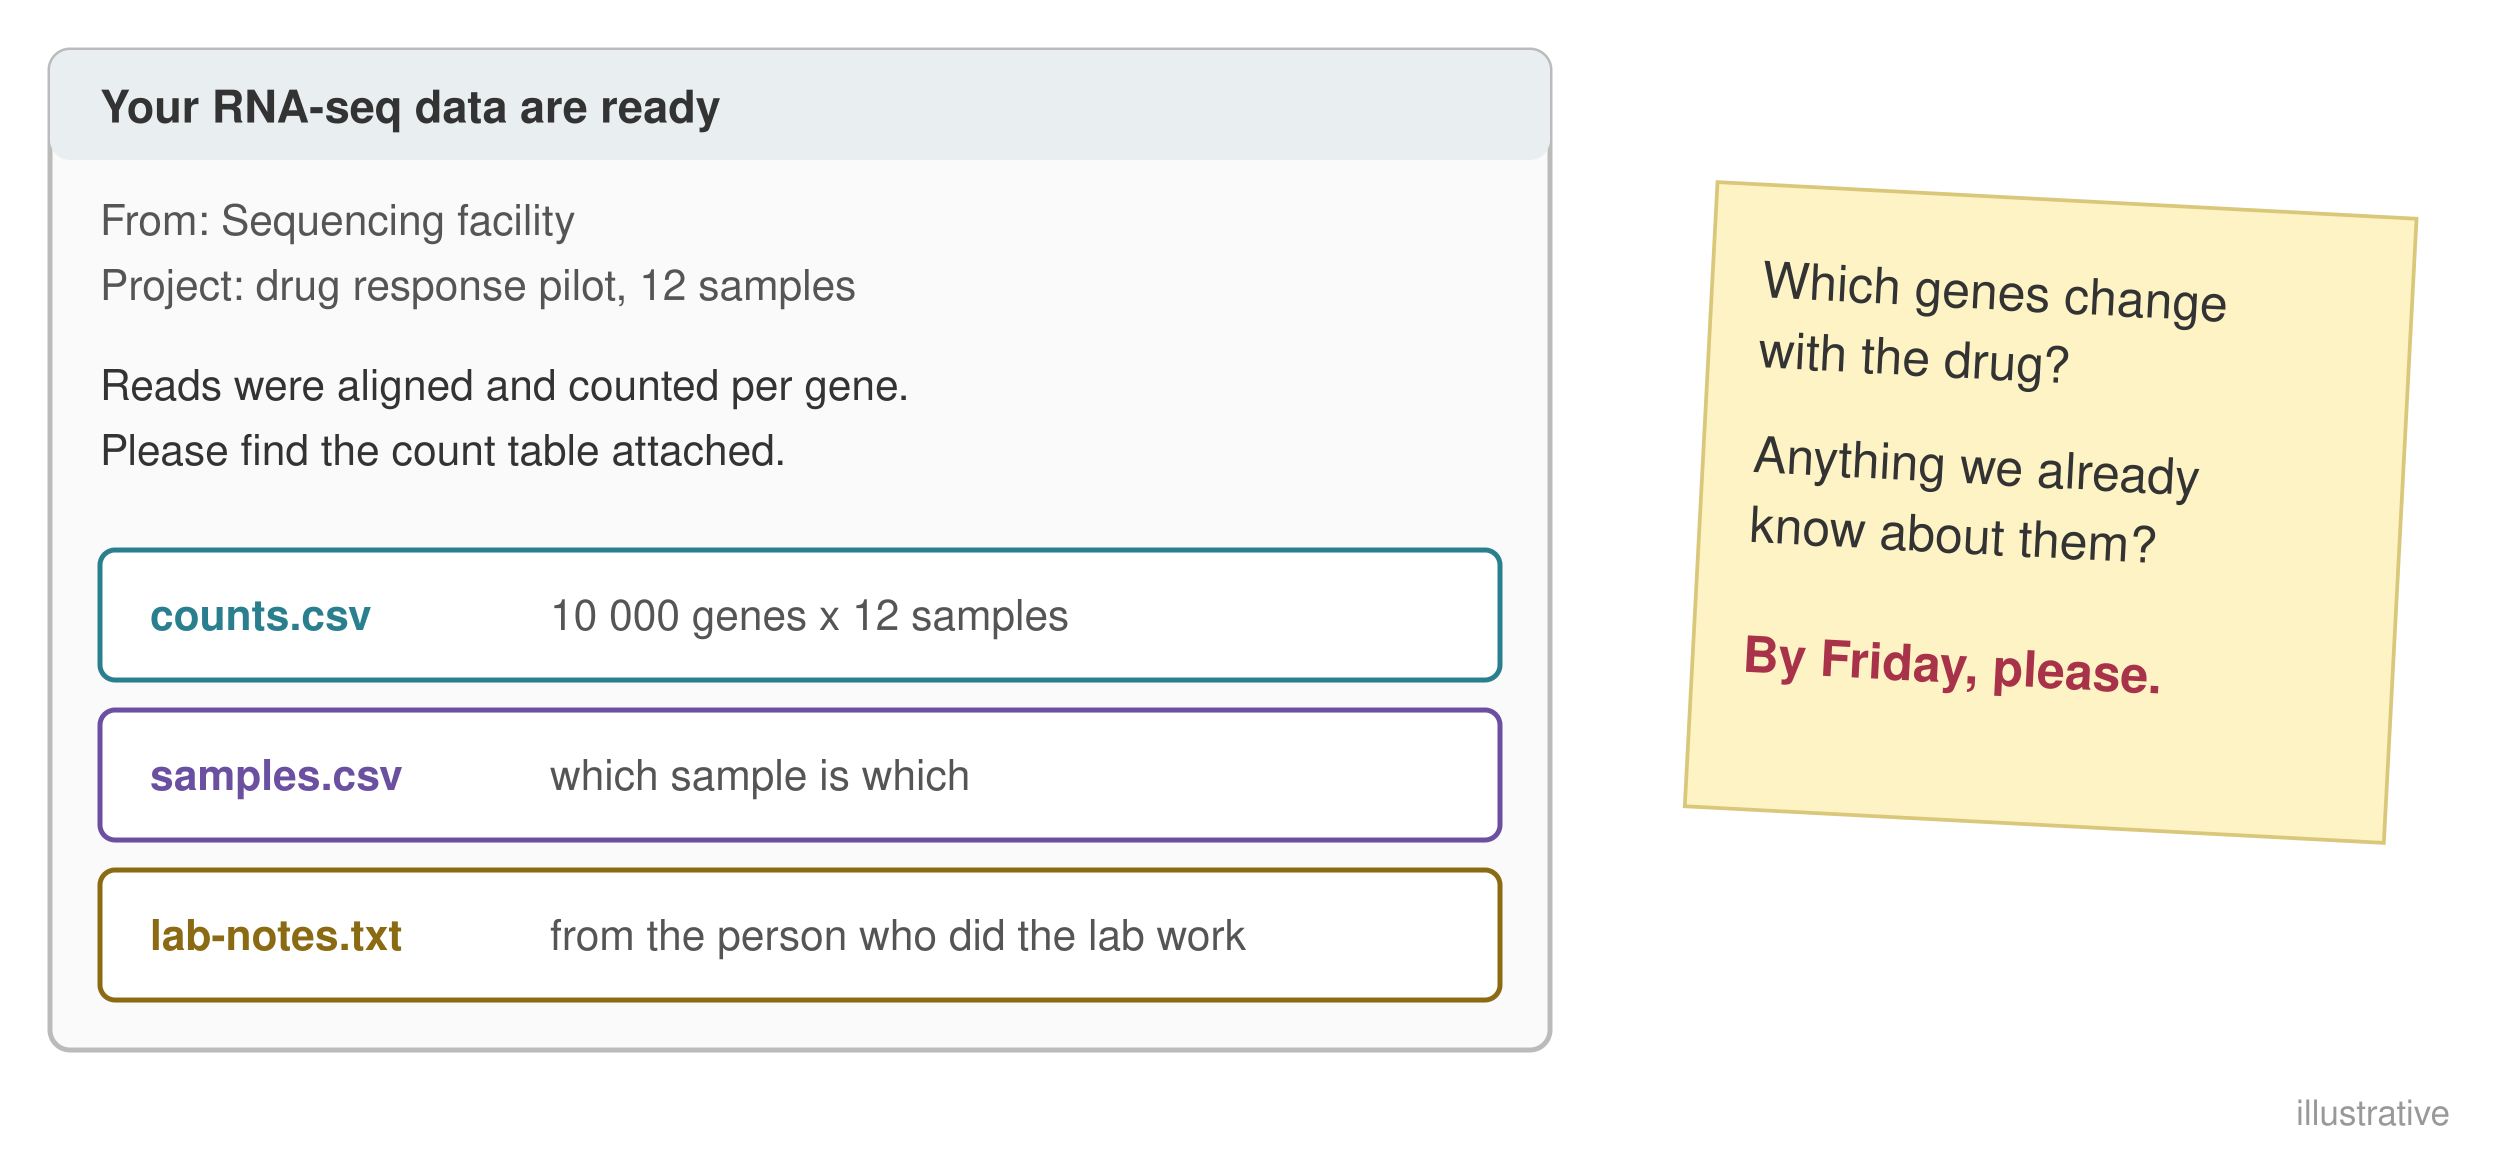
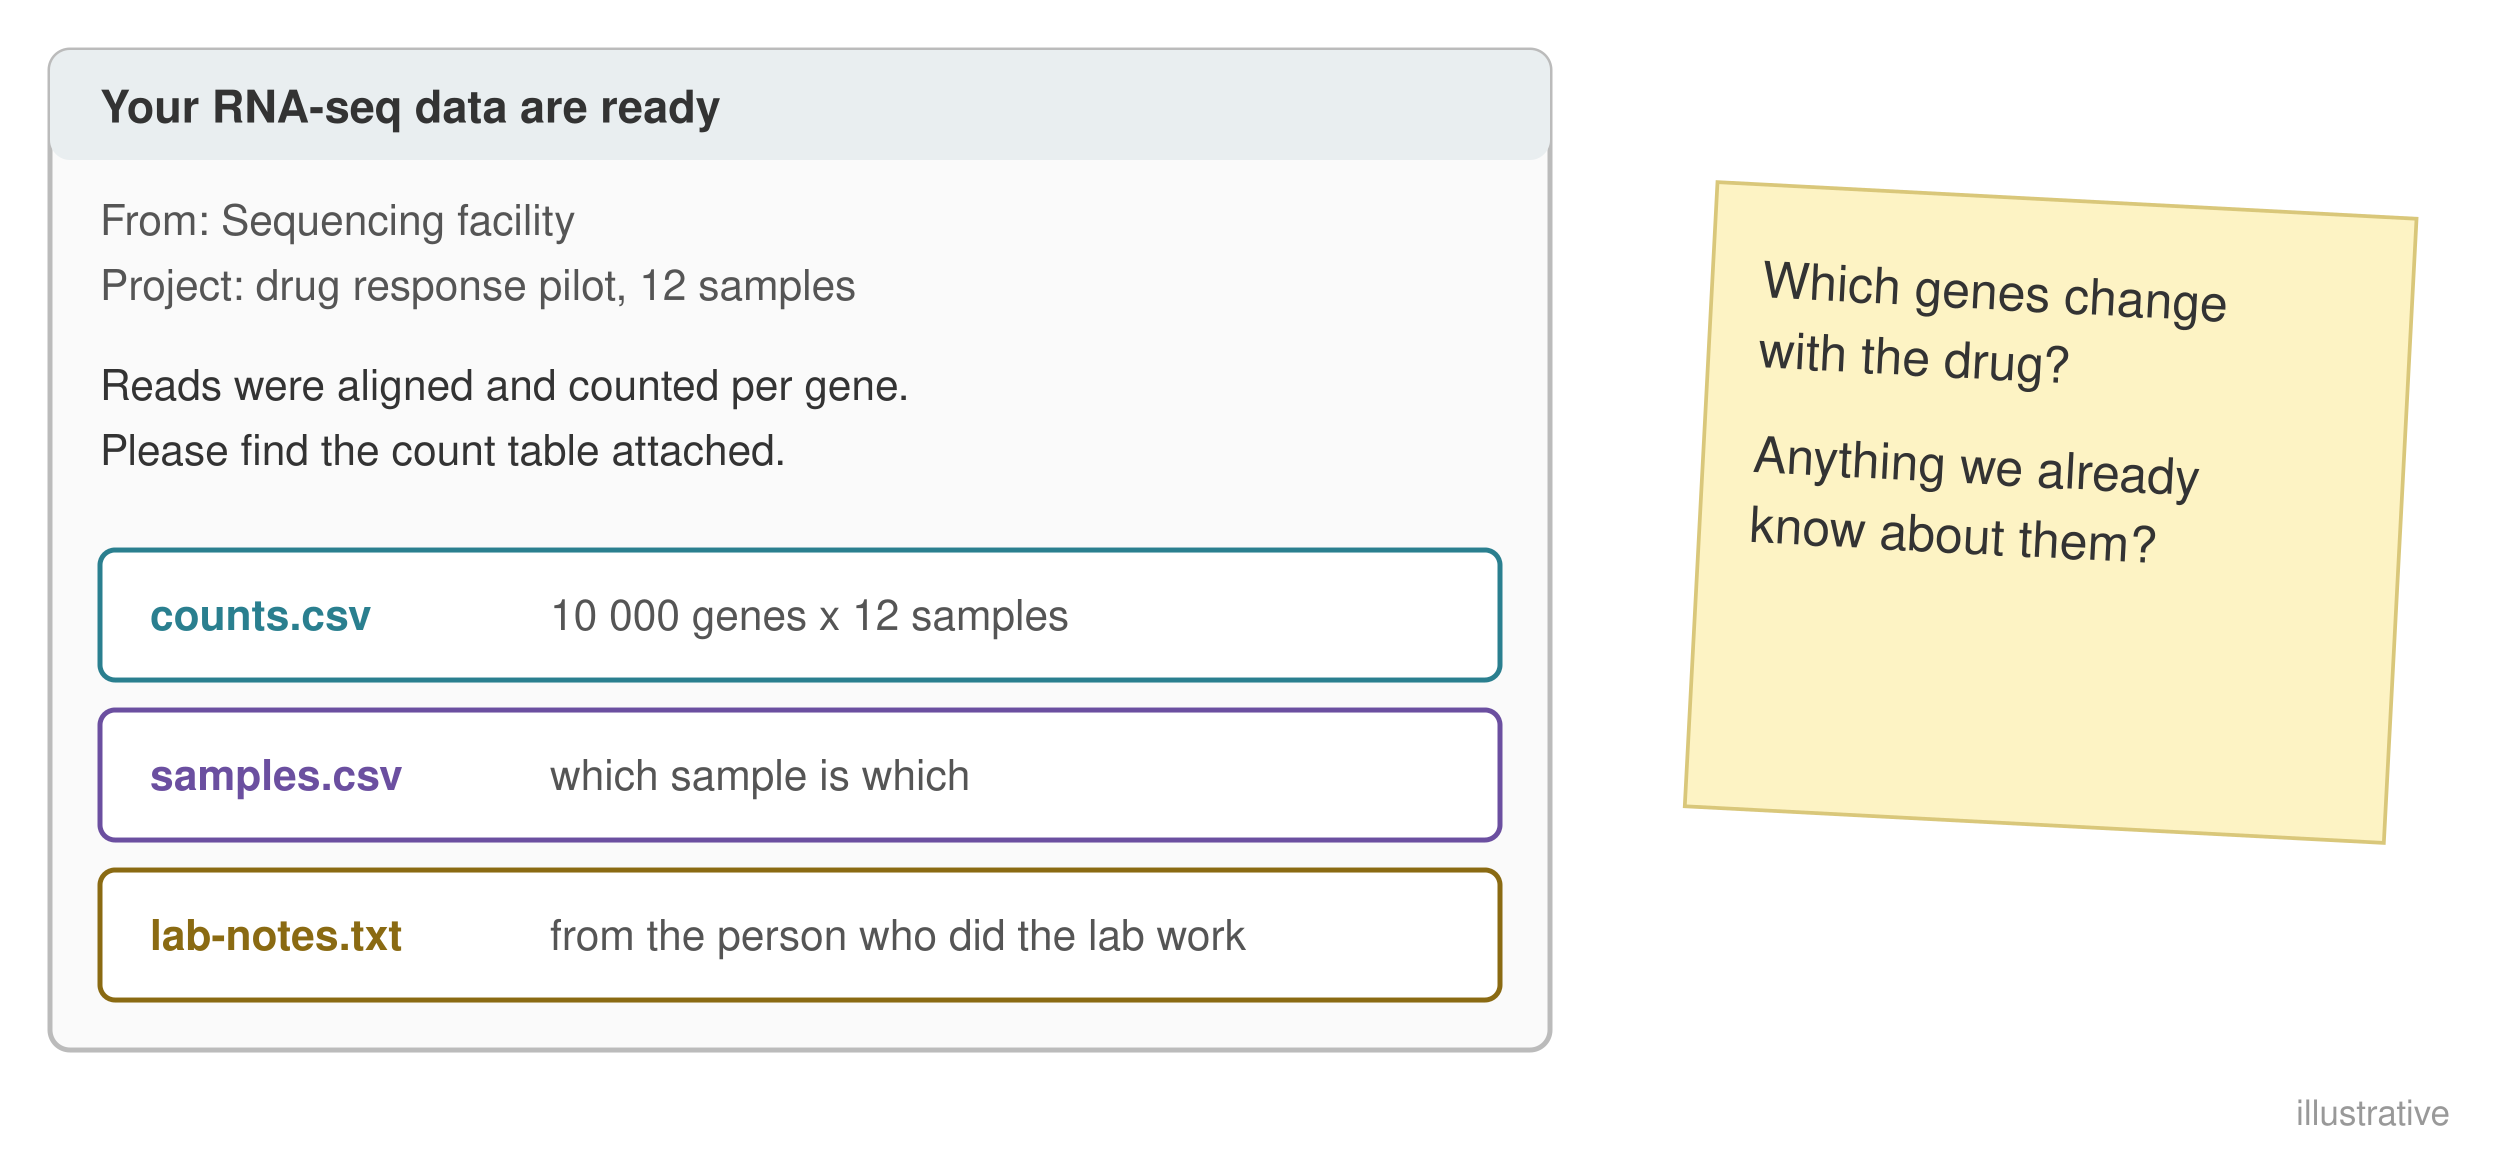
<svg xmlns="http://www.w3.org/2000/svg" viewBox="0 0 1000 460" width="1000" height="460" font-family="Helvetica, Arial, sans-serif">
  <rect width="1000" height="460" fill="#fff" />
  <rect x="20" y="20" width="600" height="400" rx="8" fill="#fafafa" stroke="#bbb" stroke-width="2" />
  <rect x="20" y="20" width="600" height="44" rx="8" fill="#e9eef0" />
  <text x="40" y="49" font-size="18" fill="#333" font-weight="bold">Your RNA-seq data are ready</text>
  <text x="40" y="94" font-size="17" fill="#555">From: Sequencing facility</text>
  <text x="40" y="120" font-size="17" fill="#555">Project: drug response pilot, 12 samples</text>
  <text x="40" y="160" font-size="17" fill="#333">Reads were aligned and counted per gene.</text>
  <text x="40" y="186" font-size="17" fill="#333">Please find the count table attached.</text>
  <g font-size="17">
    <rect x="40" y="220" width="560" height="52" rx="6" fill="#fff" stroke="#2a7f8f" stroke-width="2" />
    <text x="60" y="252" fill="#2a7f8f" font-weight="bold">counts.csv</text>
    <text x="220" y="252" fill="#555">10 000 genes x 12 samples</text>
    <rect x="40" y="284" width="560" height="52" rx="6" fill="#fff" stroke="#6b4fa0" stroke-width="2" />
    <text x="60" y="316" fill="#6b4fa0" font-weight="bold">samples.csv</text>
    <text x="220" y="316" fill="#555">which sample is which</text>
    <rect x="40" y="348" width="560" height="52" rx="6" fill="#fff" stroke="#8a6a12" stroke-width="2" />
    <text x="60" y="380" fill="#8a6a12" font-weight="bold">lab-notes.txt</text>
    <text x="220" y="380" fill="#555">from the person who did the lab work</text>
  </g>
  <g transform="rotate(3 820 210)">
    <rect x="680" y="80" width="280" height="250" fill="#fdf3c4" stroke="#d9c77a" stroke-width="1.5" />
    <text x="700" y="125" font-size="20" fill="#333">Which genes change</text>
    <text x="700" y="153" font-size="20" fill="#333">with the drug?</text>
    <text x="700" y="195" font-size="20" fill="#333">Anything we already</text>
    <text x="700" y="223" font-size="20" fill="#333">know about them?</text>
-     <text x="700" y="275" font-size="20" fill="#a8324a" font-weight="bold">By Friday, please.</text>
  </g>
  <text x="980" y="450" font-size="14" fill="#999" text-anchor="end">illustrative</text>
</svg>
